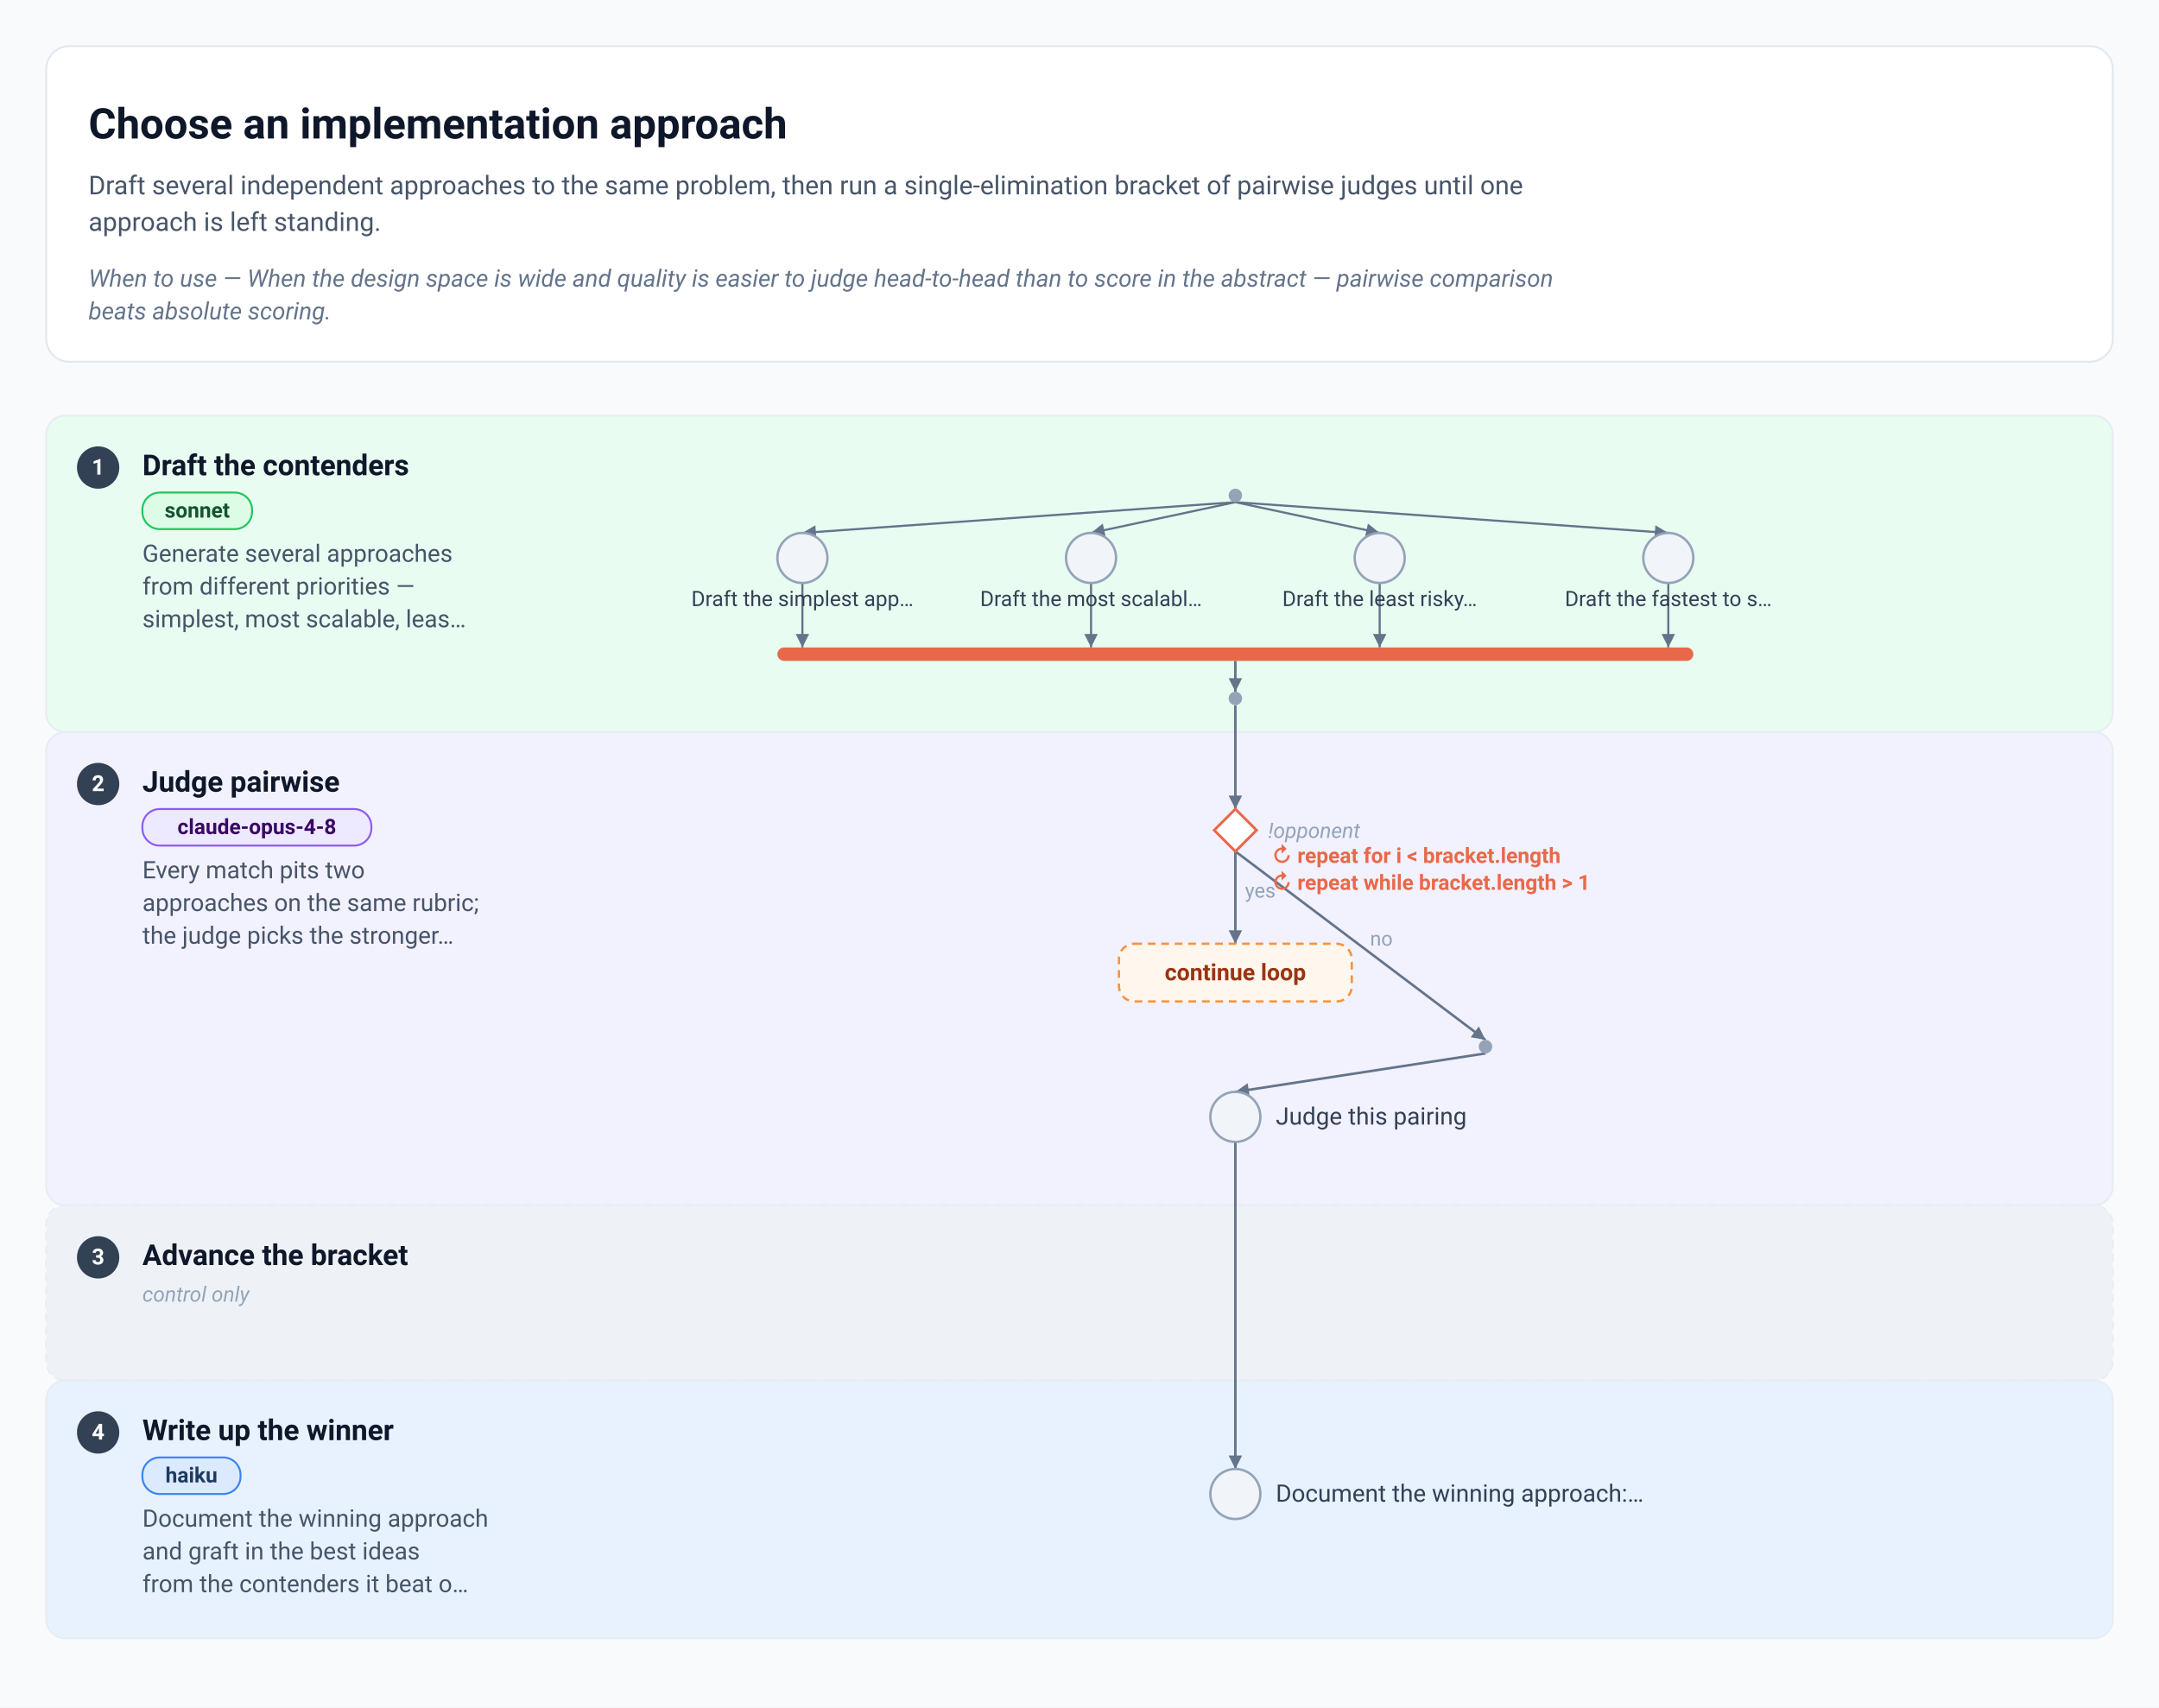
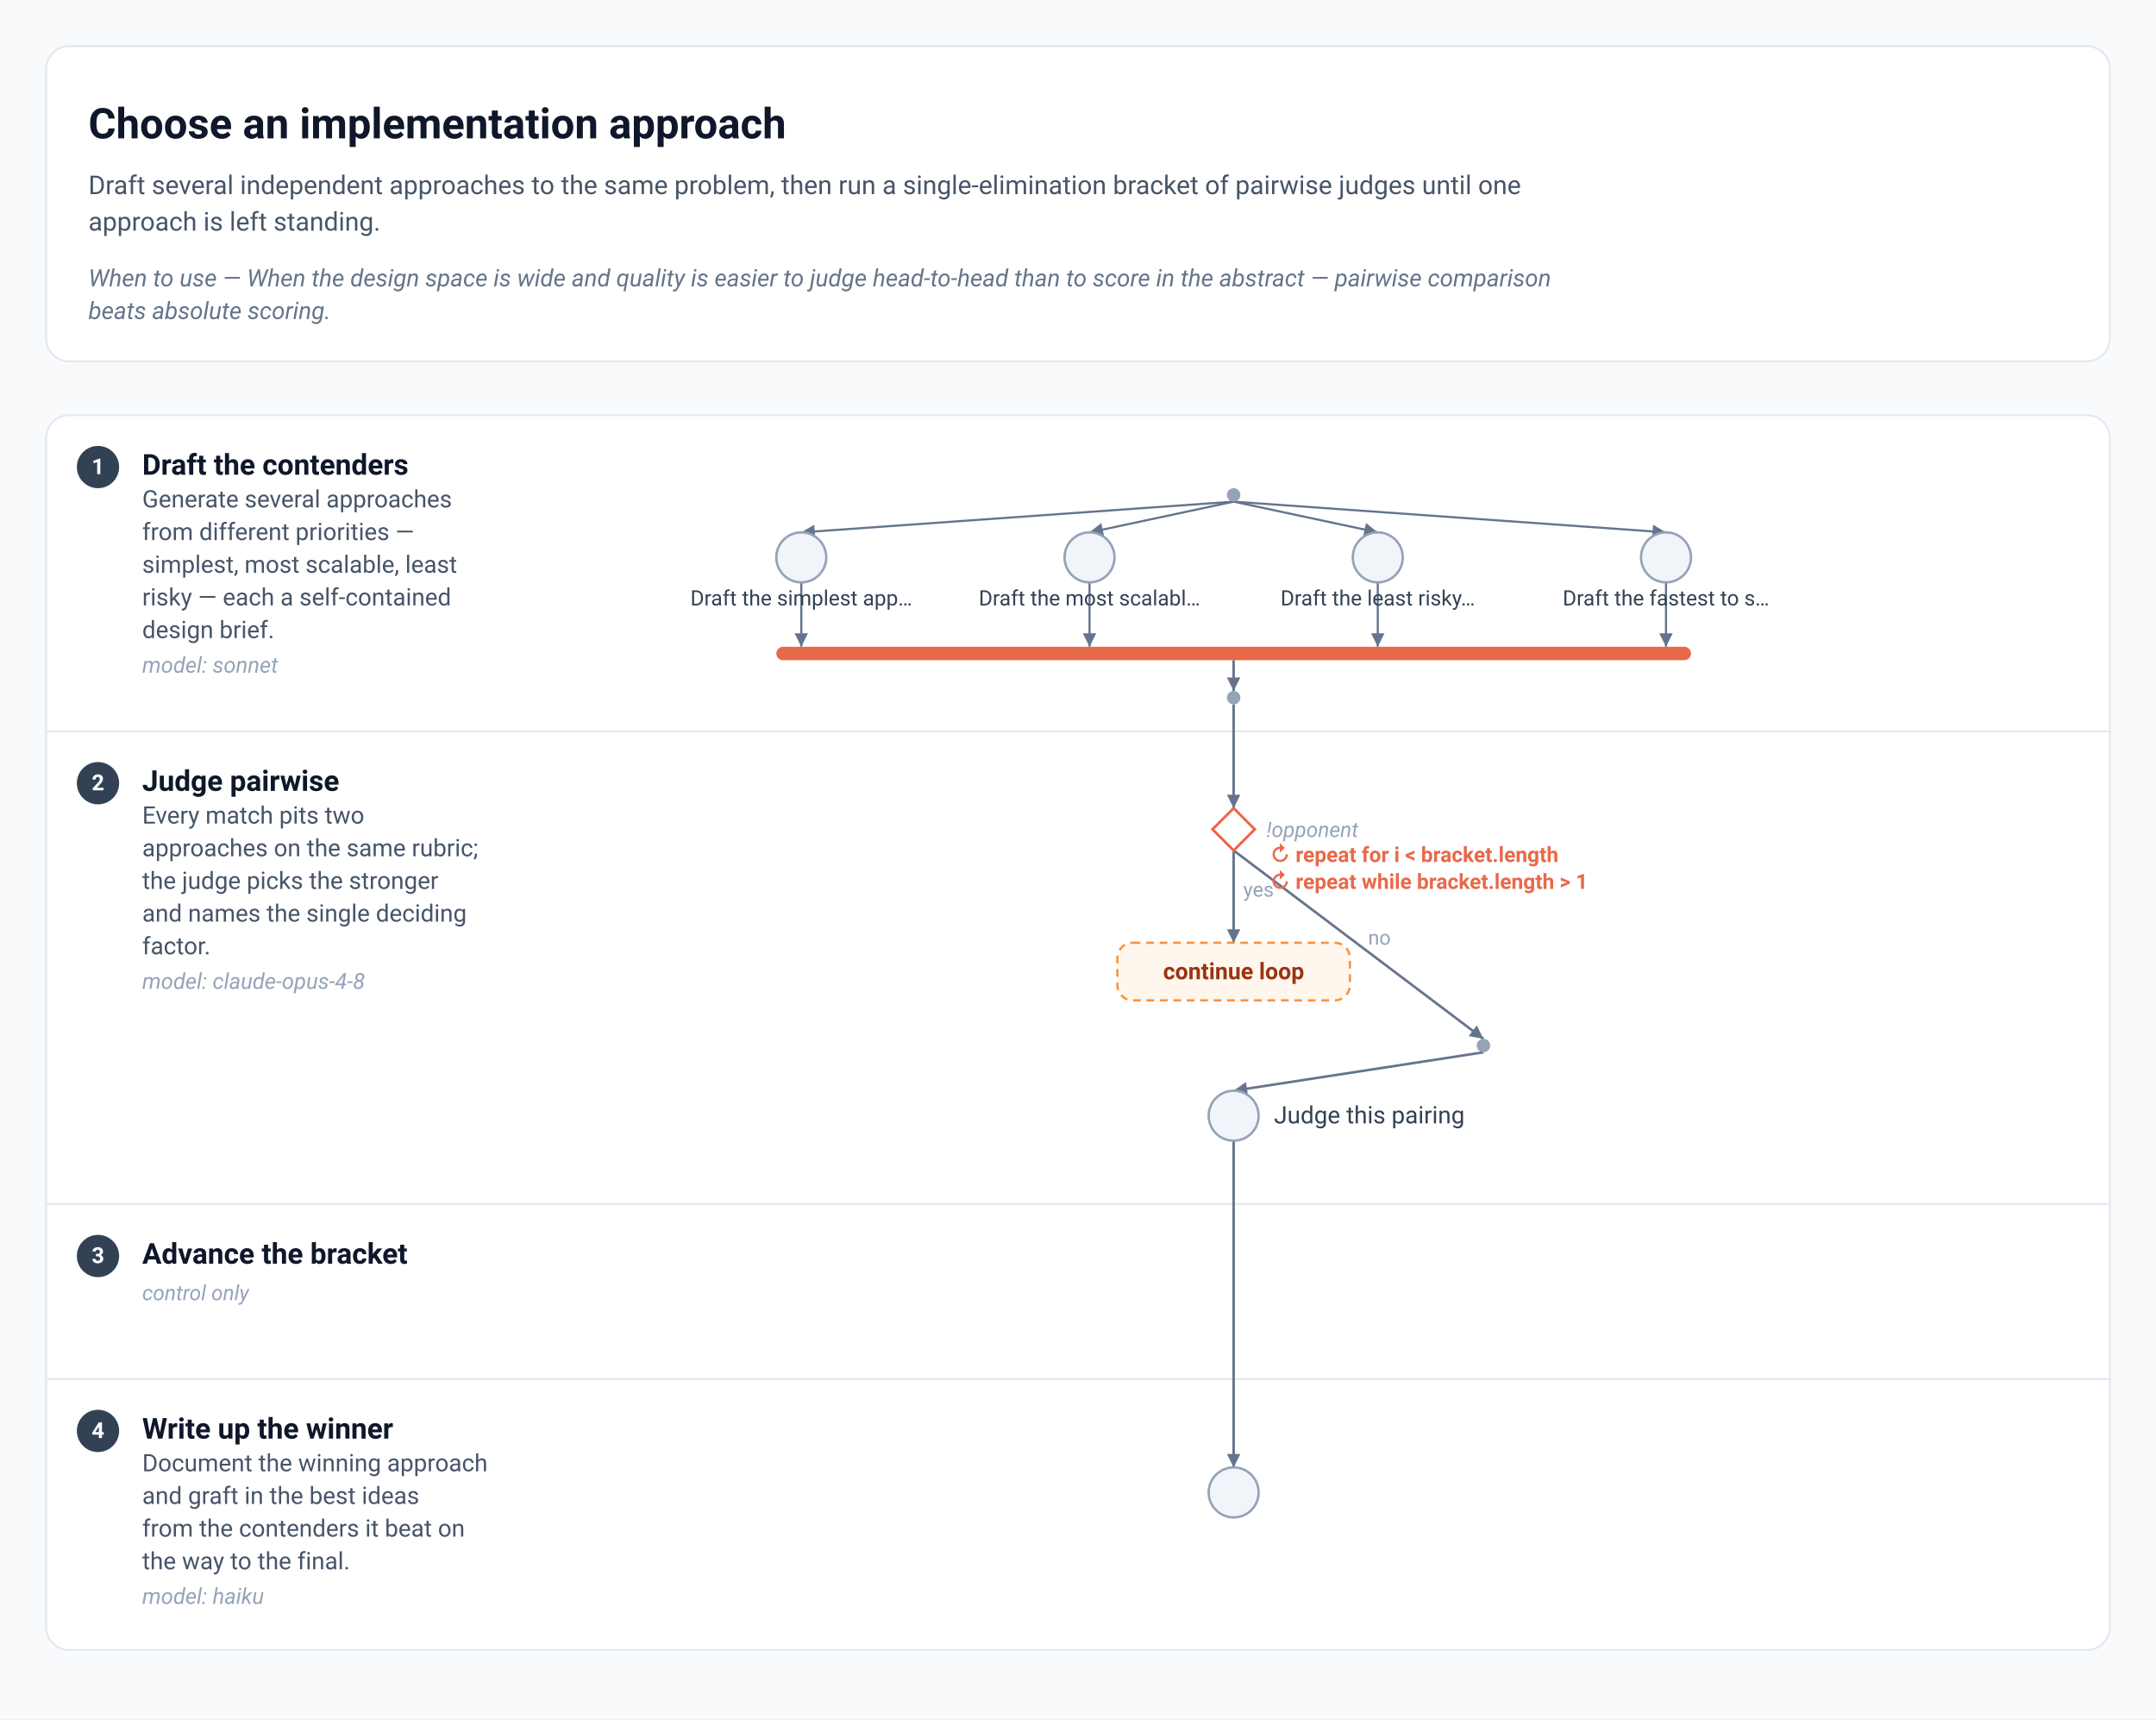
- <svg xmlns="http://www.w3.org/2000/svg" width="1122" height="887.5" viewBox="0 0 1122 887.5" font-family="-apple-system, BlinkMacSystemFont, 'Segoe UI', Roboto, Helvetica, Arial, sans-serif">
-   <rect width="1122" height="887.5" fill="#f8fafc" />
+ <svg xmlns="http://www.w3.org/2000/svg" width="1122" height="894.5" viewBox="0 0 1122 894.5" font-family="-apple-system, BlinkMacSystemFont, 'Segoe UI', Roboto, Helvetica, Arial, sans-serif">
+   <rect width="1122" height="894.5" fill="#f8fafc" />
  <g transform="translate(0 24)">
    <g class="header-card">
      <rect x="24" y="0" width="1074" height="164" rx="12" fill="#ffffff" stroke="#e2e8f0" stroke-width="1" />
      <text x="46" y="48" font-size="22" fill="#0f172a" font-weight="700">Choose an implementation approach</text>
      <text x="46" y="77" font-size="13.5" fill="#475569">Draft several independent approaches to the same problem, then run a single-elimination bracket of pairwise judges until one</text>
      <text x="46" y="96" font-size="13.5" fill="#475569">approach is left standing.</text>
      <text x="46" y="125" font-size="12.5" fill="#64748b" font-style="italic">When to use — When the design space is wide and quality is easier to judge head-to-head than to score in the abstract — pairwise comparison</text>
      <text x="46" y="142" font-size="12.5" fill="#64748b" font-style="italic">beats absolute scoring.</text>
    </g>
  </g>
  <g transform="translate(0 204)">
-     <rect class="swimlane" x="24" y="12" width="1074" height="164.5" rx="10" fill="#dcfce7" fill-opacity="0.55" stroke="#e8edf3" stroke-width="1" />
-     <rect class="swimlane" x="24" y="176.5" width="1074" height="246" rx="10" fill="#ede9fe" fill-opacity="0.55" stroke="#e8edf3" stroke-width="1" />
-     <rect class="swimlane-empty" x="24" y="422.5" width="1074" height="91" rx="10" fill="#eef2f7" stroke="#e8edf3" stroke-width="1" stroke-dasharray="4 3" />
-     <rect class="swimlane" x="24" y="513.5" width="1074" height="134" rx="10" fill="#dbeafe" fill-opacity="0.55" stroke="#e8edf3" stroke-width="1" />
+     <rect x="24" y="12" width="1074" height="642.5" rx="12" fill="#ffffff" stroke="#e2e8f0" stroke-width="1" />
+     <g class="swimlane" />
+     <g class="swimlane">
+       <line x1="24" y1="176.5" x2="1098" y2="176.5" stroke="#e2e8f0" stroke-width="1" />
+     </g>
+     <g class="swimlane-empty">
+       <line x1="24" y1="422.5" x2="1098" y2="422.5" stroke="#e2e8f0" stroke-width="1" />
+     </g>
+     <g class="swimlane">
+       <line x1="24" y1="513.5" x2="1098" y2="513.5" stroke="#e2e8f0" stroke-width="1" />
+     </g>
    <g transform="translate(0 12)">
      <g class="lane-label">
        <circle cx="51" cy="27" r="11" fill="#334155" />
        <text x="51" y="30.7" font-size="11.5" fill="#ffffff" font-weight="700" text-anchor="middle">1</text>
        <text x="74" y="31" font-size="15" fill="#0f172a" font-weight="700">Draft the contenders</text>
-         <rect x="74" y="40" width="57" height="19" rx="9" fill="#dcfce7" stroke="#22c55e" stroke-width="1" />
-         <text x="102.5" y="53" font-size="11" fill="#14532d" font-weight="600" text-anchor="middle">sonnet</text>
-         <text x="74" y="76" font-size="12.5" fill="#475569">Generate several approaches</text>
-         <text x="74" y="93" font-size="12.5" fill="#475569">from different priorities —</text>
-         <text x="74" y="110" font-size="12.5" fill="#475569">simplest, most scalable, leas…</text>
+         <text x="74" y="48" font-size="12.5" fill="#475569">Generate several approaches</text>
+         <text x="74" y="65" font-size="12.5" fill="#475569">from different priorities —</text>
+         <text x="74" y="82" font-size="12.5" fill="#475569">simplest, most scalable, least</text>
+         <text x="74" y="99" font-size="12.5" fill="#475569">risky — each a self-contained</text>
+         <text x="74" y="116" font-size="12.5" fill="#475569">design brief.</text>
+         <text x="74" y="134" font-size="11.5" fill="#94a3b8" font-style="italic">model: sonnet</text>
      </g>
    </g>
    <g transform="translate(0 176.5)">
      <g class="lane-label">
        <circle cx="51" cy="27" r="11" fill="#334155" />
        <text x="51" y="30.7" font-size="11.5" fill="#ffffff" font-weight="700" text-anchor="middle">2</text>
        <text x="74" y="31" font-size="15" fill="#0f172a" font-weight="700">Judge pairwise</text>
-         <rect x="74" y="40" width="119" height="19" rx="9" fill="#ede9fe" stroke="#8b5cf6" stroke-width="1" />
-         <text x="133.5" y="53" font-size="11" fill="#3b0764" font-weight="600" text-anchor="middle">claude-opus-4-8</text>
-         <text x="74" y="76" font-size="12.5" fill="#475569">Every match pits two</text>
-         <text x="74" y="93" font-size="12.5" fill="#475569">approaches on the same rubric;</text>
-         <text x="74" y="110" font-size="12.5" fill="#475569">the judge picks the stronger…</text>
+         <text x="74" y="48" font-size="12.5" fill="#475569">Every match pits two</text>
+         <text x="74" y="65" font-size="12.5" fill="#475569">approaches on the same rubric;</text>
+         <text x="74" y="82" font-size="12.5" fill="#475569">the judge picks the stronger</text>
+         <text x="74" y="99" font-size="12.5" fill="#475569">and names the single deciding</text>
+         <text x="74" y="116" font-size="12.5" fill="#475569">factor.</text>
+         <text x="74" y="134" font-size="11.5" fill="#94a3b8" font-style="italic">model: claude-opus-4-8</text>
      </g>
    </g>
    <g transform="translate(0 422.5)">
      <g class="lane-label">
        <circle cx="51" cy="27" r="11" fill="#334155" />
        <text x="51" y="30.7" font-size="11.5" fill="#ffffff" font-weight="700" text-anchor="middle">3</text>
        <text x="74" y="31" font-size="15" fill="#0f172a" font-weight="700">Advance the bracket</text>
        <text x="74" y="50" font-size="11" fill="#94a3b8" font-style="italic">control only</text>
      </g>
    </g>
    <g transform="translate(0 513.5)">
      <g class="lane-label">
        <circle cx="51" cy="27" r="11" fill="#334155" />
        <text x="51" y="30.7" font-size="11.5" fill="#ffffff" font-weight="700" text-anchor="middle">4</text>
        <text x="74" y="31" font-size="15" fill="#0f172a" font-weight="700">Write up the winner</text>
-         <rect x="74" y="40" width="51" height="19" rx="9" fill="#dbeafe" stroke="#3b82f6" stroke-width="1" />
-         <text x="99.5" y="53" font-size="11" fill="#1e3a5f" font-weight="600" text-anchor="middle">haiku</text>
-         <text x="74" y="76" font-size="12.5" fill="#475569">Document the winning approach</text>
-         <text x="74" y="93" font-size="12.5" fill="#475569">and graft in the best ideas</text>
-         <text x="74" y="110" font-size="12.5" fill="#475569">from the contenders it beat o…</text>
+         <text x="74" y="48" font-size="12.5" fill="#475569">Document the winning approach</text>
+         <text x="74" y="65" font-size="12.5" fill="#475569">and graft in the best ideas</text>
+         <text x="74" y="82" font-size="12.5" fill="#475569">from the contenders it beat on</text>
+         <text x="74" y="99" font-size="12.5" fill="#475569">the way to the final.</text>
+         <text x="74" y="117" font-size="11.5" fill="#94a3b8" font-style="italic">model: haiku</text>
      </g>
    </g>
    <g class="topology" transform="translate(338 0)">
      <g class="edge">
        <path d="M 304 57 L 79 73" fill="none" stroke="#64748b" stroke-width="1.1" />
        <polygon points="79,73 85.73,69.01 86.23,75.99" fill="#64748b" />
      </g>
      <g class="edge">
        <path d="M 304 57 L 229 73" fill="none" stroke="#64748b" stroke-width="1.1" />
        <polygon points="229,73 235.12,68.12 236.58,74.96" fill="#64748b" />
      </g>
      <g class="edge">
        <path d="M 304 57 L 379 73" fill="none" stroke="#64748b" stroke-width="1.1" />
        <polygon points="379,73 371.42,74.96 372.88,68.12" fill="#64748b" />
      </g>
      <g class="edge">
        <path d="M 304 57 L 529 73" fill="none" stroke="#64748b" stroke-width="1.1" />
        <polygon points="529,73 521.77,75.99 522.27,69.01" fill="#64748b" />
      </g>
      <g class="edge">
        <path d="M 79 99 L 79 132.5" fill="none" stroke="#64748b" stroke-width="1.1" />
        <polygon points="79,132.5 75.5,125.5 82.5,125.5" fill="#64748b" />
      </g>
      <g class="edge">
        <path d="M 229 99 L 229 132.5" fill="none" stroke="#64748b" stroke-width="1.1" />
        <polygon points="229,132.5 225.5,125.5 232.5,125.5" fill="#64748b" />
      </g>
      <g class="edge">
        <path d="M 379 99 L 379 132.5" fill="none" stroke="#64748b" stroke-width="1.1" />
        <polygon points="379,132.5 375.5,125.5 382.5,125.5" fill="#64748b" />
      </g>
      <g class="edge">
        <path d="M 529 99 L 529 132.5" fill="none" stroke="#64748b" stroke-width="1.1" />
        <polygon points="529,132.5 525.5,125.5 532.5,125.5" fill="#64748b" />
      </g>
      <g class="edge">
        <path d="M 304 139.5 L 304 155.5" fill="none" stroke="#64748b" stroke-width="1.3" />
        <polygon points="304,155.5 300.5,148.5 307.5,148.5" fill="#64748b" />
      </g>
      <g class="edge">
        <path d="M 304 238.5 L 304 286.5" fill="none" stroke="#64748b" stroke-width="1.3" />
        <polygon points="304,286.5 300.5,279.5 307.5,279.5" fill="#64748b" />
        <text x="309" y="262.5" font-size="10.5" fill="#94a3b8">yes</text>
      </g>
      <g class="edge">
        <path d="M 304 238.5 L 434 336.5" fill="none" stroke="#64748b" stroke-width="1.3" />
        <polygon points="434,336.5 426.3,335.08 430.52,329.49" fill="#64748b" />
        <text x="374" y="287.5" font-size="10.5" fill="#94a3b8">no</text>
      </g>
      <g class="edge">
        <path d="M 434 343.5 L 304 363.5" fill="none" stroke="#64748b" stroke-width="1.3" />
        <polygon points="304,363.5 310.39,358.98 311.45,365.89" fill="#64748b" />
      </g>
      <g class="edge">
        <path d="M 304 162.5 L 304 216.5" fill="none" stroke="#64748b" stroke-width="1.3" />
        <polygon points="304,216.5 300.5,209.5 307.5,209.5" fill="#64748b" />
      </g>
      <g class="edge">
        <path d="M 304 389.5 L 304 559.5" fill="none" stroke="#64748b" stroke-width="1.3" />
        <polygon points="304,559.5 300.5,552.5 307.5,552.5" fill="#64748b" />
      </g>
      <circle class="hub" cx="304" cy="53.5" r="3.5" fill="#94a3b8" />
      <g class="agent-node">
        <circle cx="79" cy="86" r="13" fill="#f1f5f9" stroke="#94a3b8" stroke-width="1.25" />
        <text x="79" y="111" font-size="11" fill="#334155" text-anchor="middle">Draft the simplest app…</text>
      </g>
      <g class="agent-node">
        <circle cx="229" cy="86" r="13" fill="#f1f5f9" stroke="#94a3b8" stroke-width="1.25" />
        <text x="229" y="111" font-size="11" fill="#334155" text-anchor="middle">Draft the most scalabl…</text>
      </g>
      <g class="agent-node">
        <circle cx="379" cy="86" r="13" fill="#f1f5f9" stroke="#94a3b8" stroke-width="1.25" />
        <text x="379" y="111" font-size="11" fill="#334155" text-anchor="middle">Draft the least risky…</text>
      </g>
      <g class="agent-node">
        <circle cx="529" cy="86" r="13" fill="#f1f5f9" stroke="#94a3b8" stroke-width="1.25" />
        <text x="529" y="111" font-size="11" fill="#334155" text-anchor="middle">Draft the fastest to s…</text>
      </g>
      <rect class="barrier" x="66" y="132.5" width="476" height="7" rx="3.5" fill="#e8694a" />
      <circle class="hub" cx="304" cy="159" r="3.5" fill="#94a3b8" />
      <g class="decision">
        <polygon points="304,216.5 315,227.5 304,238.5 293,227.5" fill="#ffffff" stroke="#e8694a" stroke-width="1.4" />
        <text x="321" y="231.5" font-size="11" fill="#94a3b8" font-style="italic">!opponent</text>
      </g>
      <g class="control-node">
        <rect class="control-box" x="243.5" y="286.5" width="121" height="30" rx="8" fill="#fff7ed" stroke="#fb923c" stroke-width="1.2" stroke-dasharray="4 3" />
        <text x="304" y="305.5" font-size="12" fill="#9a3412" font-weight="600" text-anchor="middle">continue loop</text>
      </g>
      <circle class="hub" cx="434" cy="340" r="3.5" fill="#94a3b8" />
      <g class="agent-node">
        <circle cx="304" cy="376.5" r="13" fill="#f1f5f9" stroke="#94a3b8" stroke-width="1.25" />
        <text x="325" y="380.5" font-size="12.5" fill="#334155">Judge this pairing</text>
      </g>
      <g class="agent-node">
        <circle cx="304" cy="572.5" r="13" fill="#f1f5f9" stroke="#94a3b8" stroke-width="1.25" />
-         <text x="325" y="576.5" font-size="12.5" fill="#334155">Document the winning approach:…</text>
      </g>
      <g class="loop-badge">
        <text x="323" y="244.5" font-size="11" fill="#e8694a" font-weight="600">↻ repeat for i &lt; bracket.length</text>
      </g>
      <g class="loop-badge">
        <text x="323" y="258.5" font-size="11" fill="#e8694a" font-weight="600">↻ repeat while bracket.length &gt; 1</text>
      </g>
    </g>
  </g>
</svg>
